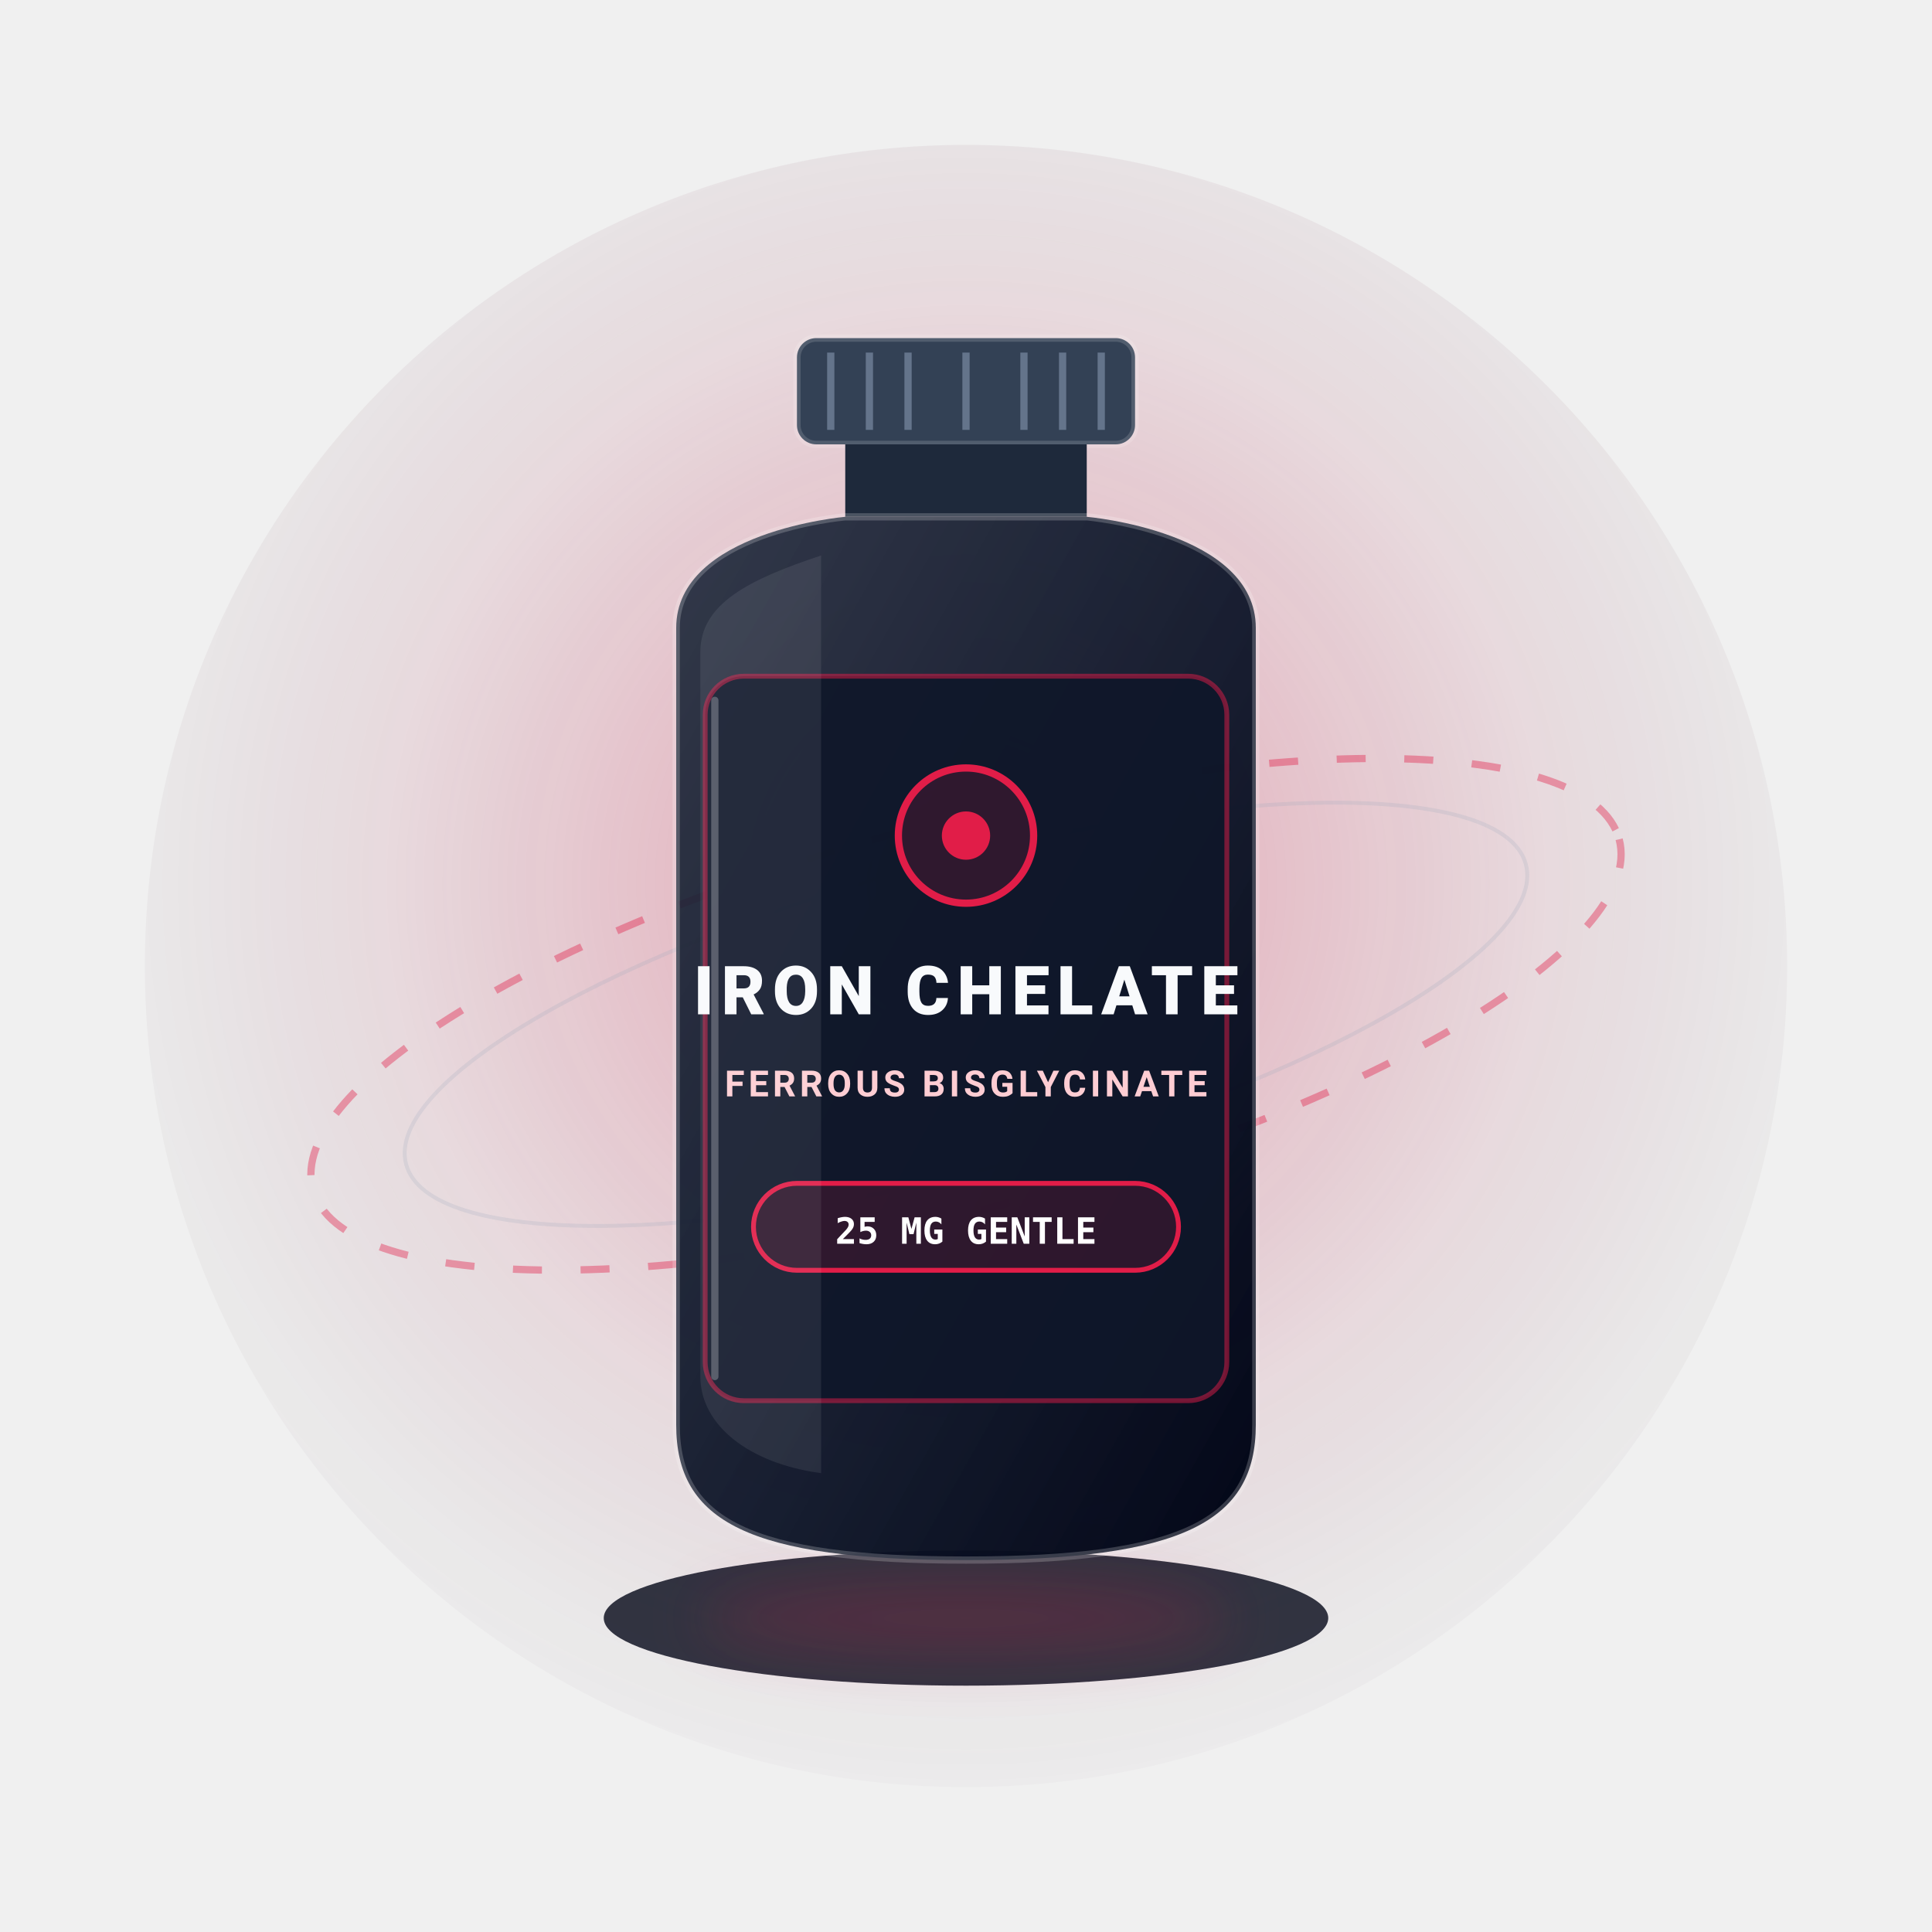
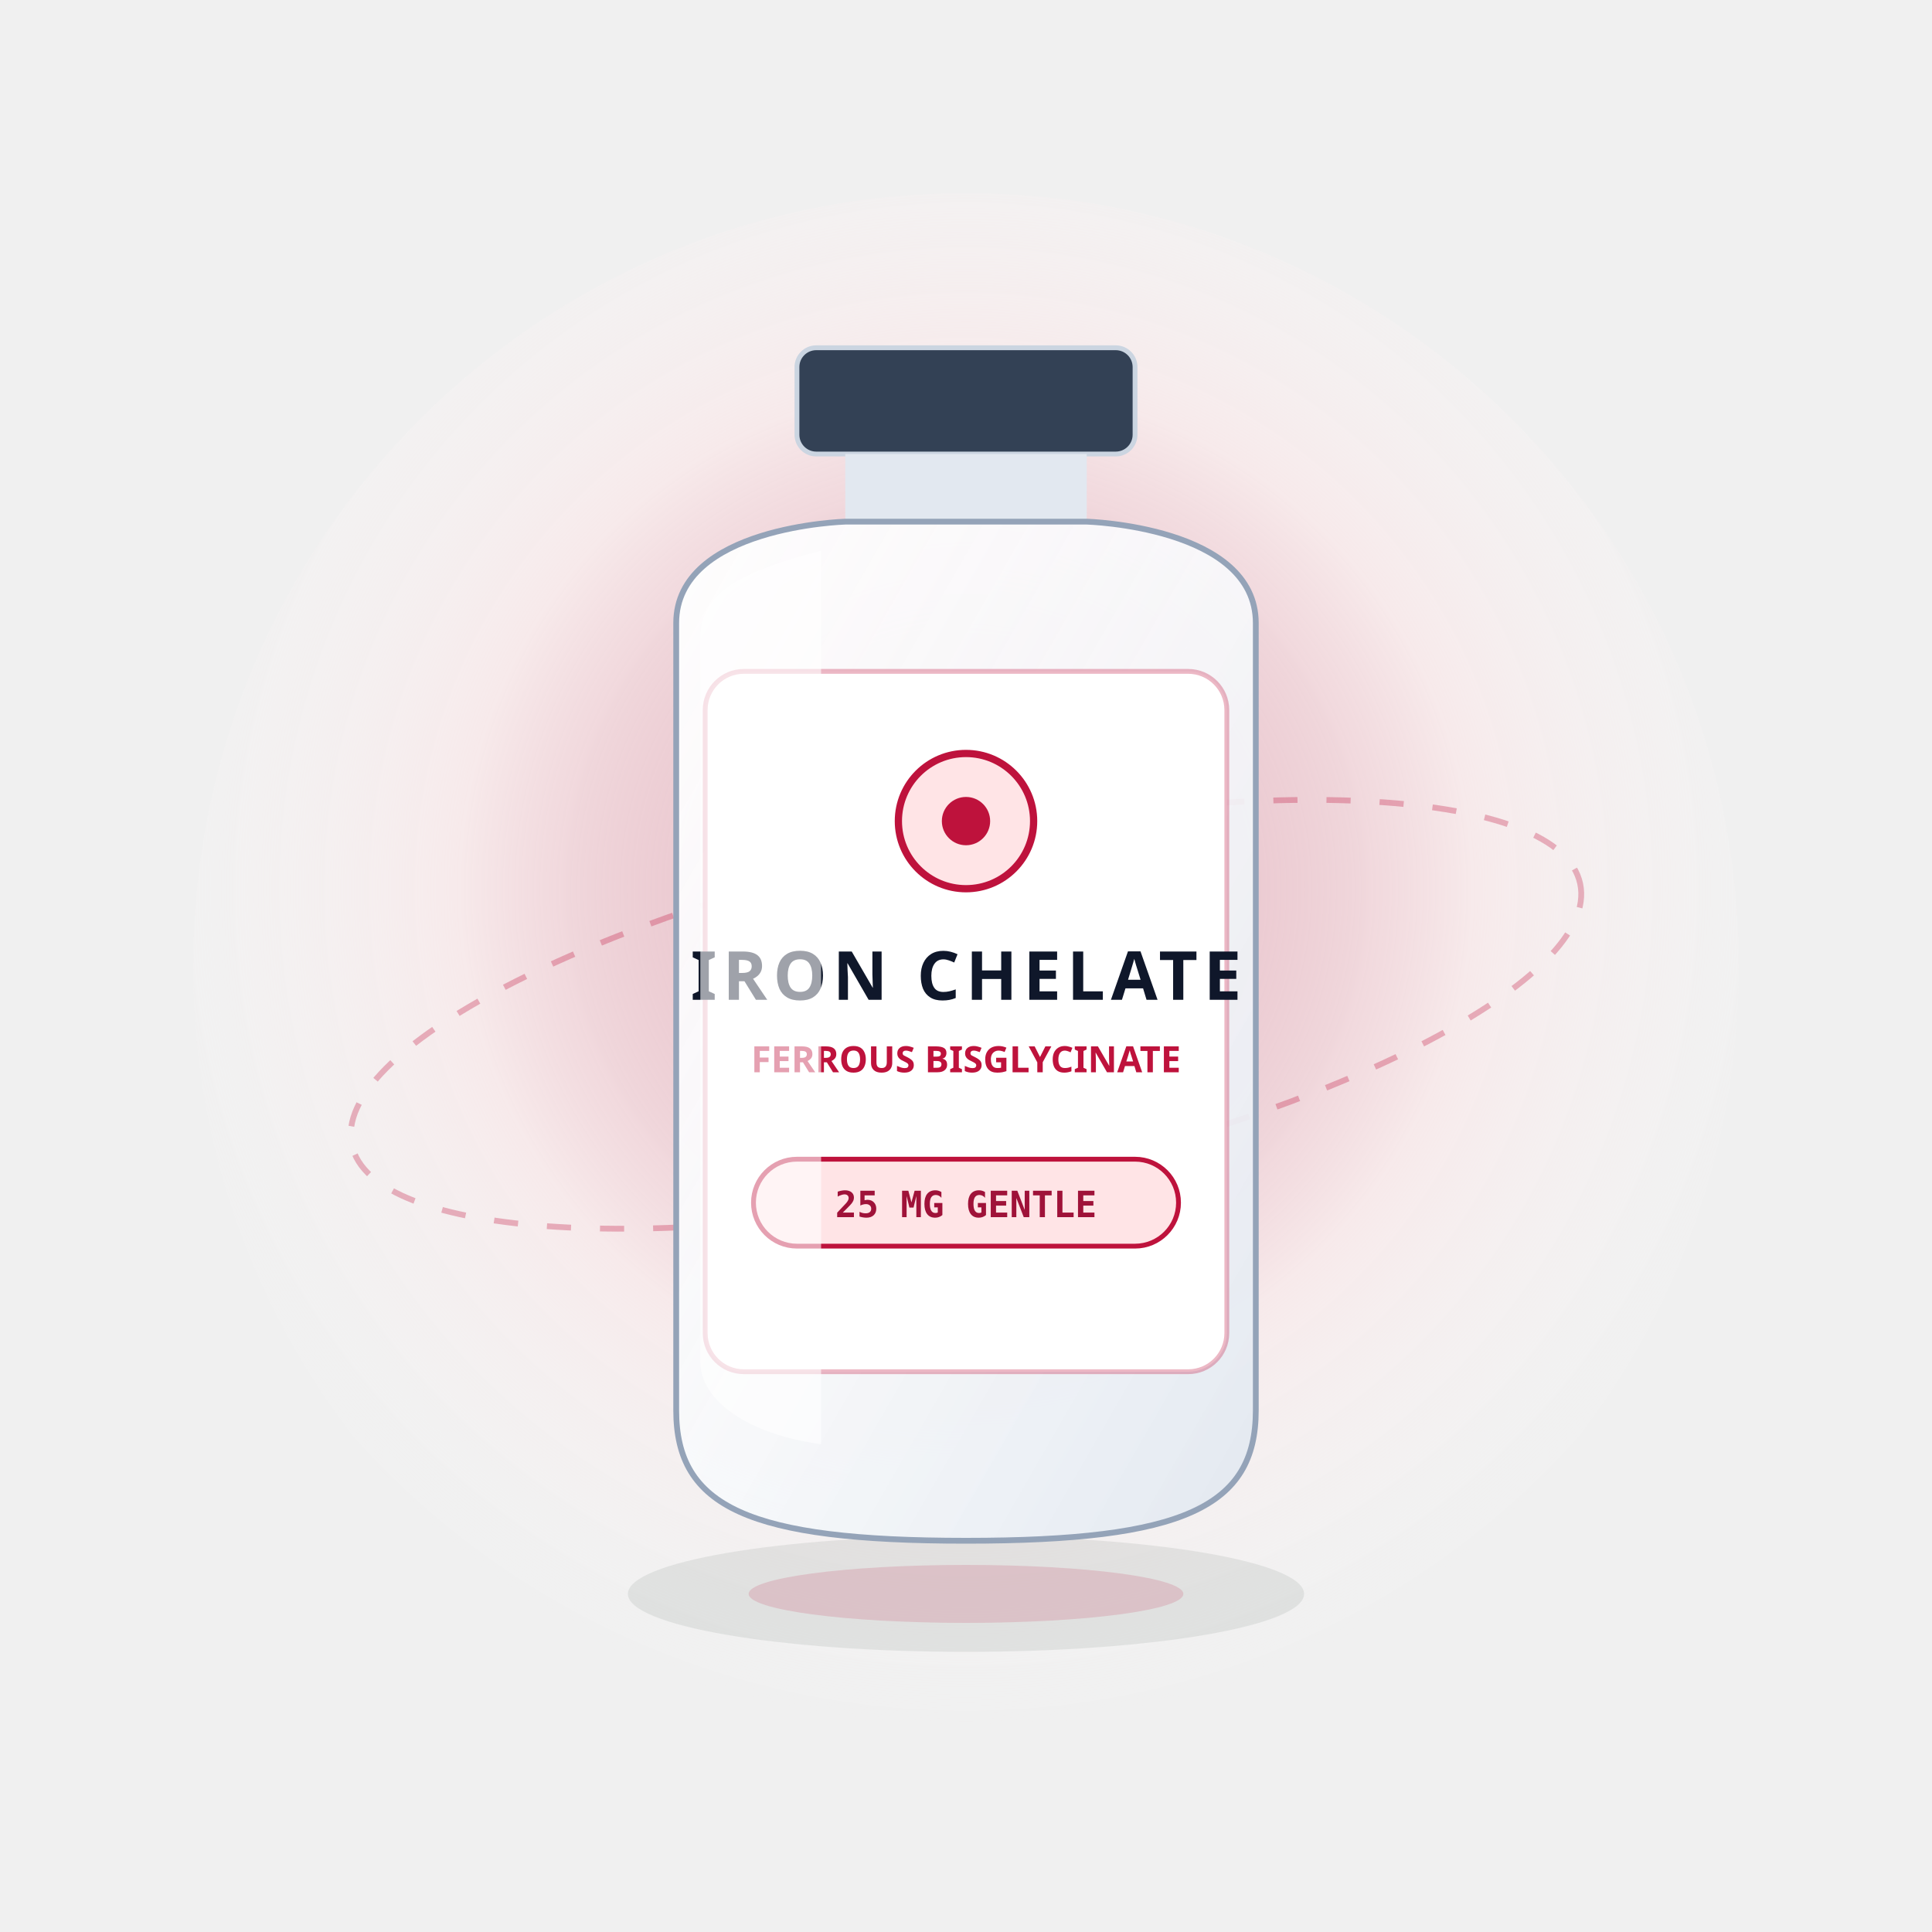
<svg xmlns="http://www.w3.org/2000/svg" viewBox="0 0 400 400" width="100%" height="100%">
  <defs>
-     <radialGradient id="bgGlow_iron" cx="50%" cy="45%" r="60%">
-       <stop offset="0%" stop-color="#e11d48" stop-opacity="0.35" />
-       <stop offset="60%" stop-color="#9f1239" stop-opacity="0.1" />
-       <stop offset="100%" stop-color="#0b1120" stop-opacity="0" />
+     <radialGradient id="bgGlow_iron" cx="50%" cy="45%" r="55%">
+       <stop offset="0%" stop-color="#be123c" stop-opacity="0.18" />
+       <stop offset="60%" stop-color="#ffe4e6" stop-opacity="0.5" />
+       <stop offset="100%" stop-color="#ffffff" stop-opacity="0" />
    </radialGradient>
    <linearGradient id="bottleGrad_iron" x1="0%" y1="0%" x2="100%" y2="100%">
-       <stop offset="0%" stop-color="#1e293b" stop-opacity="0.9" />
-       <stop offset="50%" stop-color="#0f172a" stop-opacity="0.95" />
-       <stop offset="100%" stop-color="#020617" stop-opacity="1" />
+       <stop offset="0%" stop-color="#ffffff" stop-opacity="0.95" />
+       <stop offset="50%" stop-color="#f8fafc" stop-opacity="0.9" />
+       <stop offset="100%" stop-color="#e2e8f0" stop-opacity="0.95" />
    </linearGradient>
    <linearGradient id="accentGrad_iron" x1="0%" y1="0%" x2="100%" y2="100%">
-       <stop offset="0%" stop-color="#e11d48" />
+       <stop offset="0%" stop-color="#be123c" />
      <stop offset="100%" stop-color="#9f1239" />
    </linearGradient>
-     <filter id="glow_iron" x="-20%" y="-20%" width="140%" height="140%">
-       <feGaussianBlur stdDeviation="8" result="blur" />
-       <feComposite in="SourceGraphic" in2="blur" operator="over" />
-     </filter>
  </defs>
-   <rect width="400" height="400" fill="transparent" />
-   <circle cx="200" cy="200" r="170" fill="url(#bgGlow_iron)" />
-   <ellipse cx="200" cy="210" rx="140" ry="40" fill="none" stroke="#e11d48" stroke-width="1.5" stroke-dasharray="6,8" opacity="0.4" transform="rotate(-15 200 210)" />
-   <ellipse cx="200" cy="210" rx="120" ry="32" fill="none" stroke="#94a3b8" stroke-width="0.8" opacity="0.2" transform="rotate(-15 200 210)" />
-   <ellipse cx="200" cy="335" rx="75" ry="14" fill="#020617" opacity="0.8" />
-   <ellipse cx="200" cy="335" rx="55" ry="8" fill="#e11d48" opacity="0.2" filter="blur(6px)" />
-   <g transform="translate(0, -5)">
-     <rect x="165" y="75" width="70" height="22" rx="4" fill="#334155" stroke="rgba(255,255,255,0.15)" stroke-width="1.5" />
-     <line x1="172" y1="78" x2="172" y2="94" stroke="#64748b" stroke-width="1.5" />
-     <line x1="180" y1="78" x2="180" y2="94" stroke="#64748b" stroke-width="1.5" />
-     <line x1="188" y1="78" x2="188" y2="94" stroke="#64748b" stroke-width="1.5" />
-     <line x1="200" y1="78" x2="200" y2="94" stroke="#64748b" stroke-width="1.5" />
-     <line x1="212" y1="78" x2="212" y2="94" stroke="#64748b" stroke-width="1.5" />
-     <line x1="220" y1="78" x2="220" y2="94" stroke="#64748b" stroke-width="1.5" />
-     <line x1="228" y1="78" x2="228" y2="94" stroke="#64748b" stroke-width="1.5" />
-     <rect x="175" y="97" width="50" height="15" fill="#1e293b" />
-     <path d="M 140 135 C 140 115, 175 112, 175 112 L 225 112 C 225 112, 260 115, 260 135 L 260 300 C 260 320, 245 328, 200 328 C 155 328, 140 320, 140 300 Z" fill="url(#bottleGrad_iron)" stroke="rgba(255,255,255,0.2)" stroke-width="1.5" />
-     <rect x="146" y="145" width="108" height="150" rx="8" fill="#0f172a" fill-opacity="0.9" stroke="#e11d48" stroke-width="1" stroke-opacity="0.5" />
-     <path d="M 147 153 L 253 153" stroke="url(#accentGrad_iron)" stroke-width="3" stroke-linecap="round" />
-     <circle cx="200" cy="178" r="14" fill="#e11d48" fill-opacity="0.15" stroke="#e11d48" stroke-width="1.5" />
-     <circle cx="200" cy="178" r="5" fill="#e11d48" />
-     <text x="200" y="215" font-family="system-ui, -apple-system, BlinkMacSystemFont, 'Segoe UI', Roboto, sans-serif" font-size="14" font-weight="800" fill="#f8fafc" text-anchor="middle" letter-spacing="1.5">IRON CHELATE</text>
-     <text x="200" y="232" font-family="system-ui, -apple-system, BlinkMacSystemFont, 'Segoe UI', Roboto, sans-serif" font-size="7.5" font-weight="600" fill="#fecdd3" text-anchor="middle" letter-spacing="0.8">FERROUS BISGLYCINATE</text>
-     <rect x="156" y="250" width="88" height="18" rx="9" fill="#e11d48" fill-opacity="0.15" stroke="#e11d48" stroke-width="1" />
-     <text x="200" y="262.5" font-family="monospace" font-size="7.5" font-weight="700" fill="#ffffff" text-anchor="middle">25 MG GENTLE</text>
-     <path d="M 145 140 C 145 130, 155 125, 170 120 L 170 310 C 155 308, 145 300, 145 290 Z" fill="rgba(255,255,255,0.08)" />
-     <path d="M 148 150 L 148 290" stroke="rgba(255,255,255,0.25)" stroke-width="1.5" stroke-linecap="round" />
+   <circle cx="200" cy="200" r="160" fill="url(#bgGlow_iron)" />
+   <ellipse cx="200" cy="210" rx="130" ry="36" fill="none" stroke="#be123c" stroke-width="1.2" stroke-dasharray="5,6" opacity="0.3" transform="rotate(-12 200 210)" />
+   <ellipse cx="200" cy="330" rx="70" ry="12" fill="#0f291e" opacity="0.08" />
+   <ellipse cx="200" cy="330" rx="45" ry="6" fill="#be123c" opacity="0.15" />
+   <g transform="translate(0, -6)">
+     <rect x="165" y="78" width="70" height="22" rx="4" fill="#334155" stroke="#cbd5e1" stroke-width="1" />
+     <rect x="175" y="100" width="50" height="14" fill="#e2e8f0" />
+     <path d="M 140 135 C 140 115, 175 114, 175 114 L 225 114 C 225 114, 260 115, 260 135 L 260 298 C 260 318, 245 325, 200 325 C 155 325, 140 318, 140 298 Z" fill="url(#bottleGrad_iron)" stroke="#94a3b8" stroke-width="1.2" />
+     <rect x="146" y="145" width="108" height="145" rx="8" fill="#ffffff" stroke="#be123c" stroke-width="1" stroke-opacity="0.3" />
+     <path d="M 147 152 L 253 152" stroke="url(#accentGrad_iron)" stroke-width="3" stroke-linecap="round" />
+     <circle cx="200" cy="176" r="14" fill="#ffe4e6" stroke="#be123c" stroke-width="1.5" />
+     <circle cx="200" cy="176" r="5" fill="#be123c" />
+     <text x="200" y="213" font-family="sans-serif" font-size="14" font-weight="800" fill="#0f172a" text-anchor="middle" letter-spacing="1.2">IRON CHELATE</text>
+     <text x="200" y="228" font-family="sans-serif" font-size="7.5" font-weight="700" fill="#be123c" text-anchor="middle">FERROUS BISGLYCINATE</text>
+     <rect x="156" y="246" width="88" height="18" rx="9" fill="#ffe4e6" stroke="#be123c" stroke-width="1" />
+     <text x="200" y="258" font-family="monospace" font-size="7.5" font-weight="700" fill="#9f1239" text-anchor="middle">25 MG GENTLE</text>
+     <path d="M 145 138 C 145 128, 155 124, 170 120 L 170 305 C 155 303, 145 296, 145 288 Z" fill="rgba(255,255,255,0.6)" />
  </g>
</svg>
